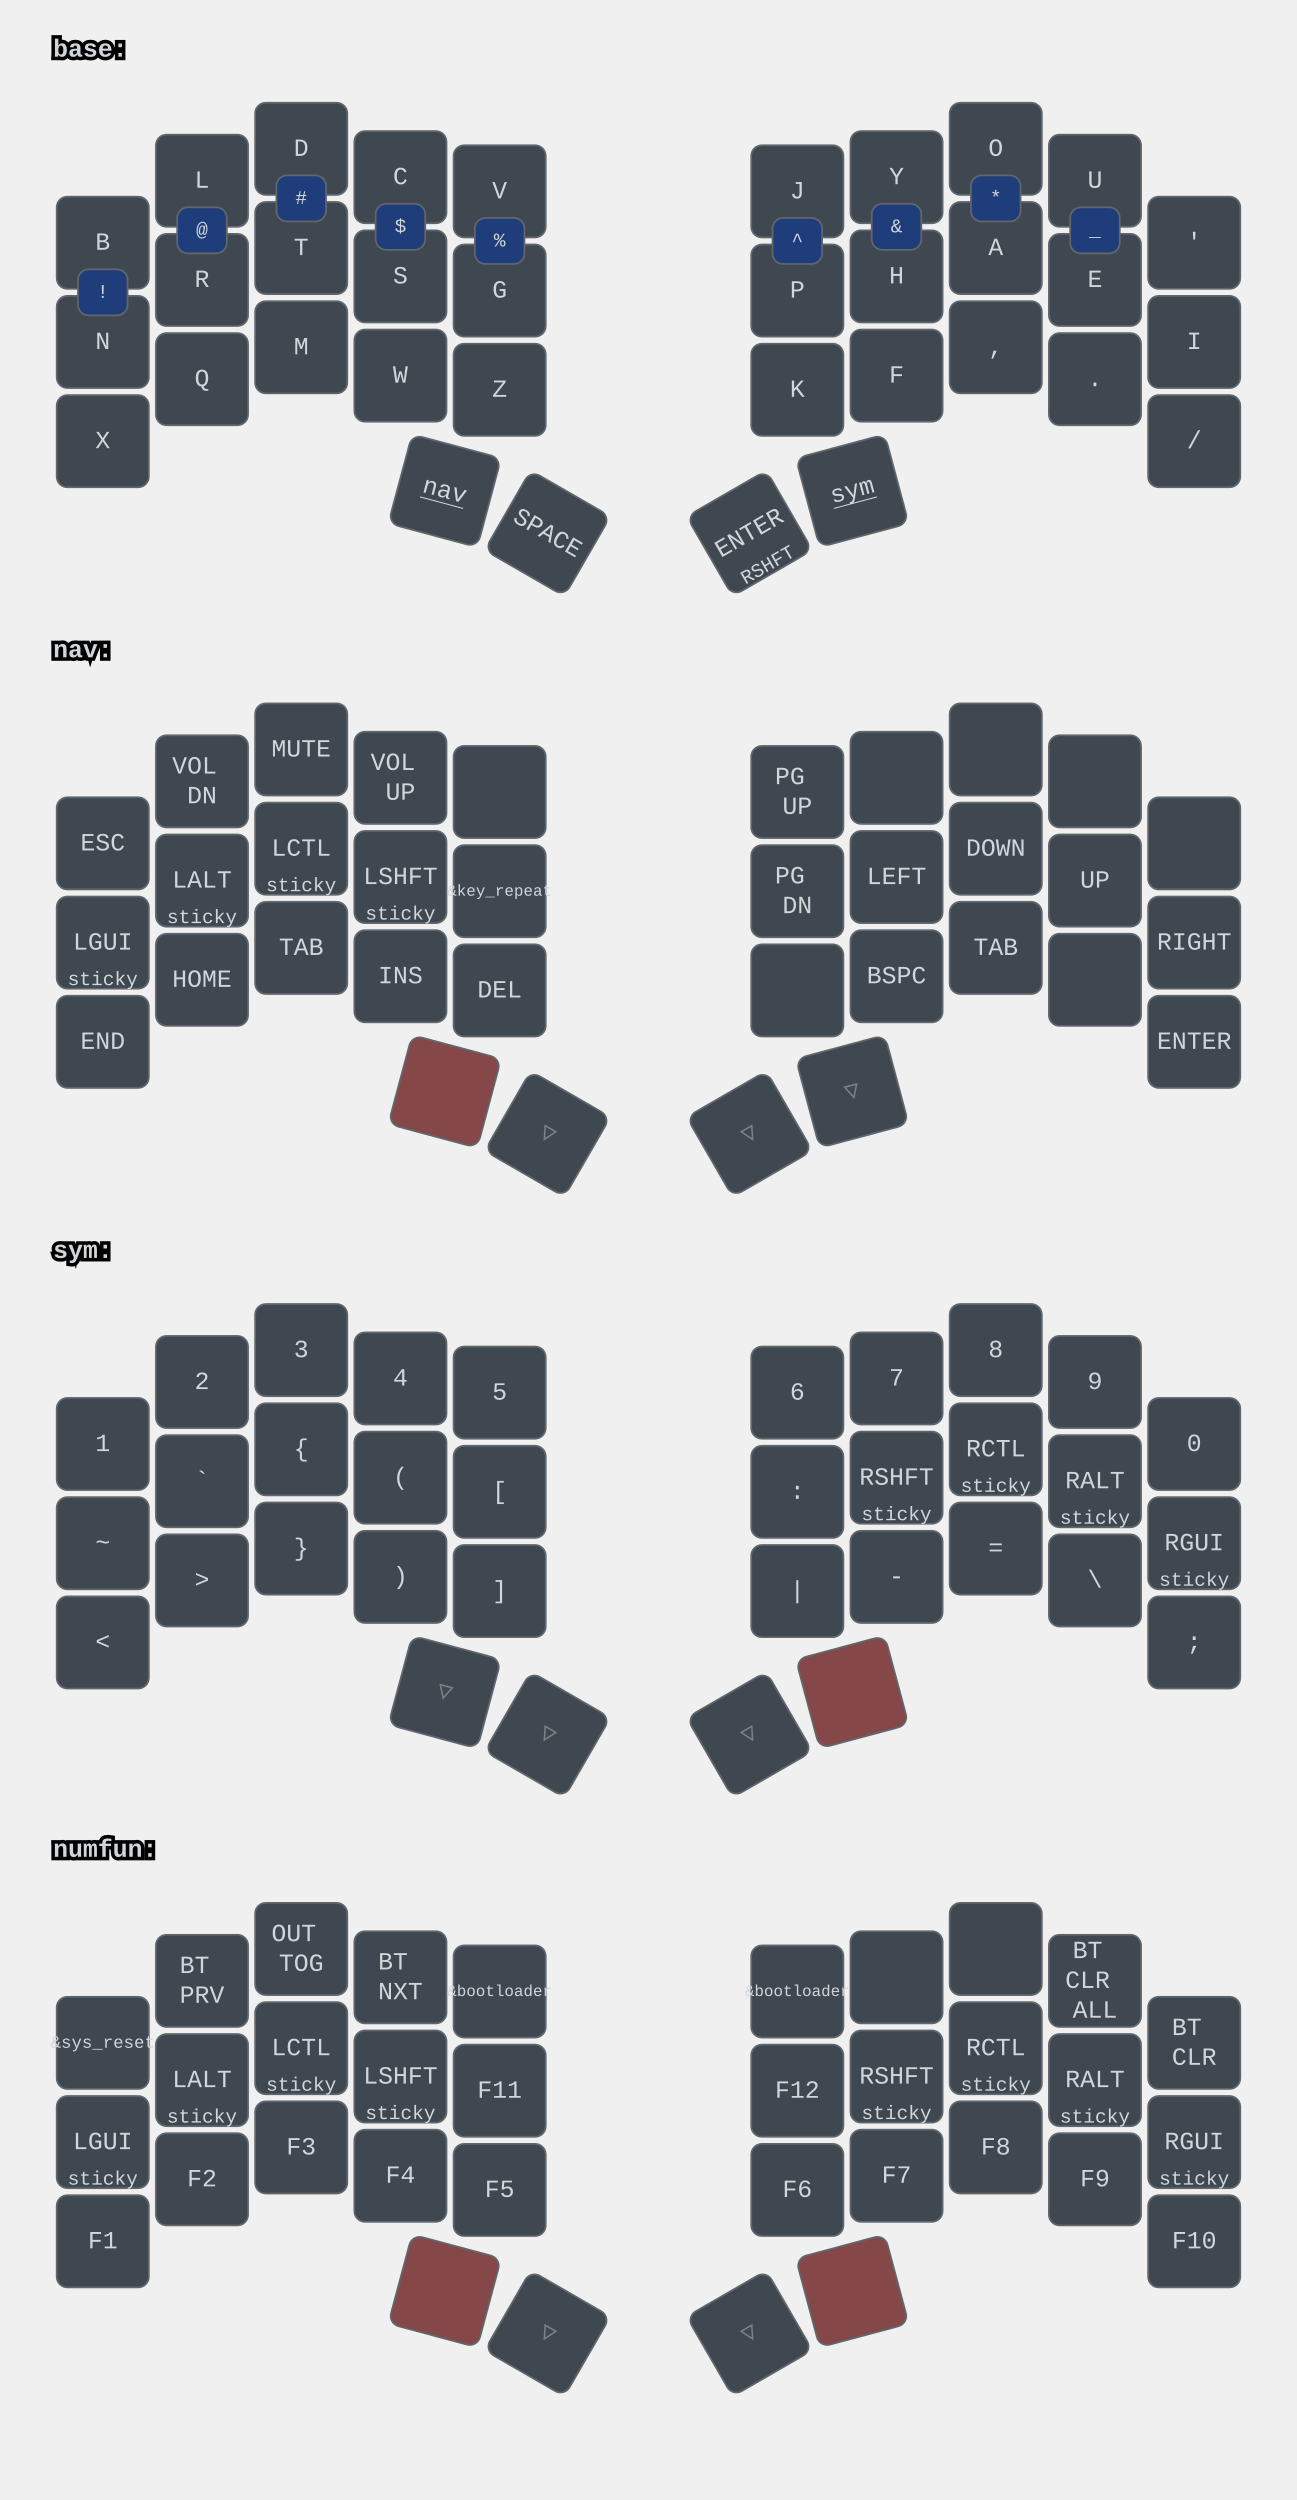
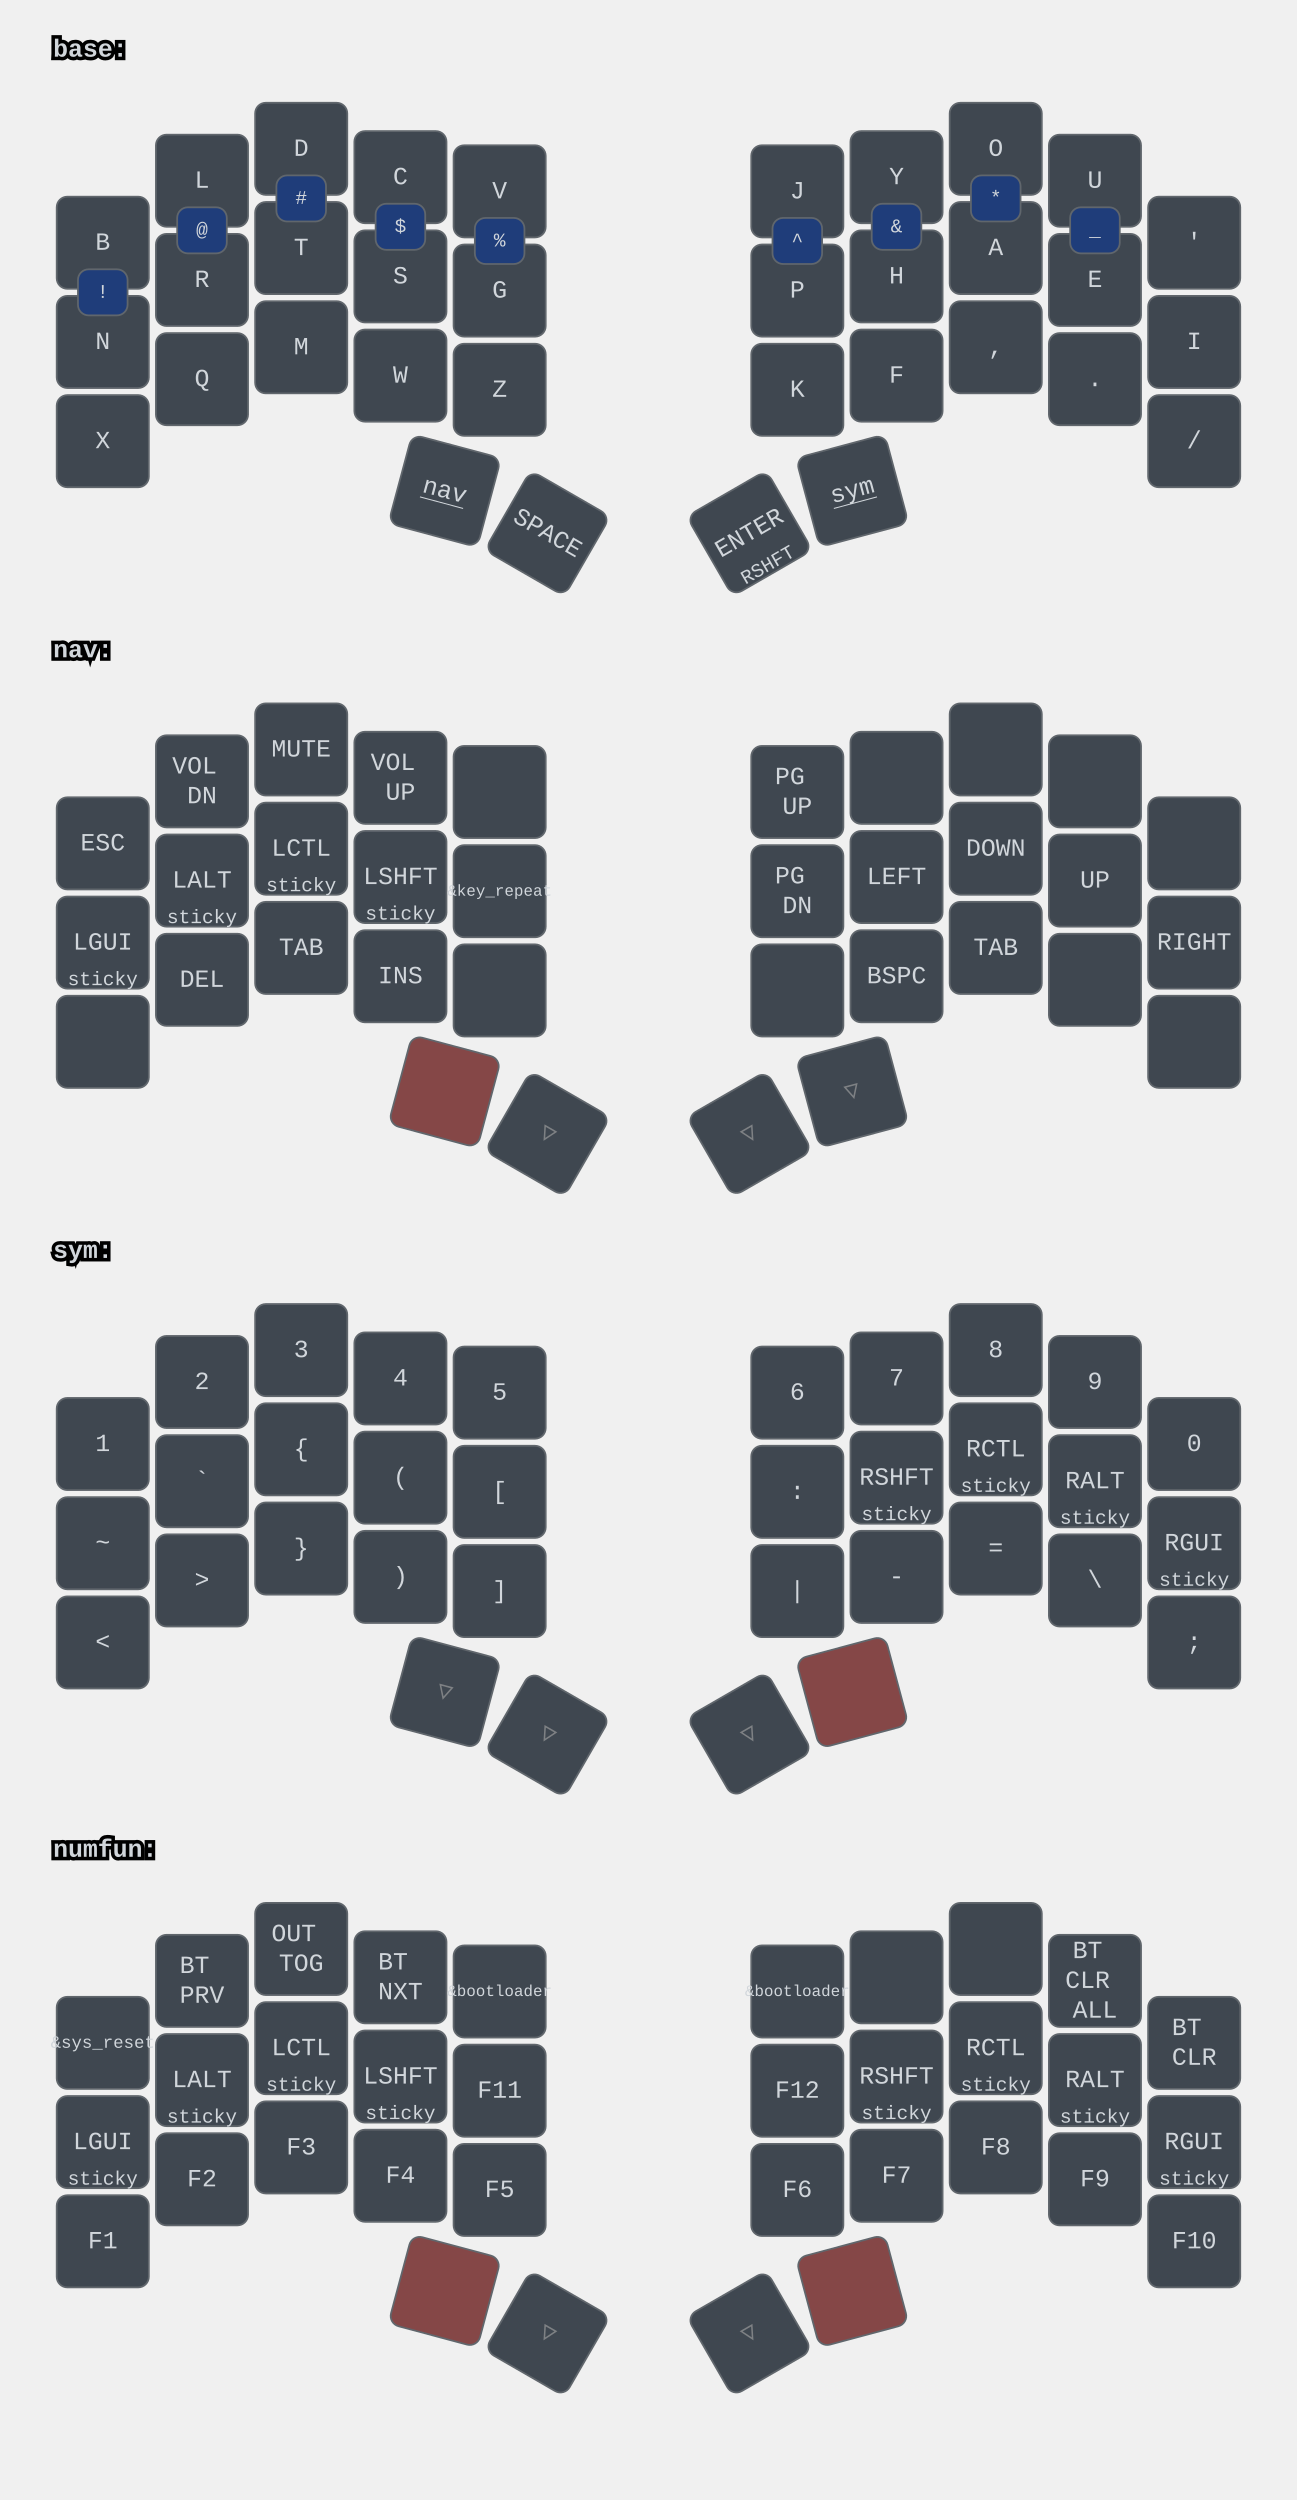
<svg xmlns="http://www.w3.org/2000/svg" width="732" height="1411" viewBox="0 0 732 1411" class="keymap">
  <style>/* inherit to force styles through use tags */
svg path {
    fill: inherit;
}

/* font and background color specifications */
svg.keymap {
    font-family: SFMono-Regular,Consolas,Liberation Mono,Menlo,monospace;
    font-size: 14px;
    font-kerning: normal;
    text-rendering: optimizeLegibility;
    fill: #24292e;
}

/* default key styling */
rect.key {
    fill: #f6f8fa;
}

rect.key, rect.combo {
    stroke: #c9cccf;
    stroke-width: 1;
}

/* default key side styling, only used is draw_key_sides is set */
rect.side {
    filter: brightness(90%);
}

/* color accent for combo boxes */
rect.combo, rect.combo-separate {
    fill: #cdf;
}

/* color accent for held keys */
rect.held, rect.combo.held {
    fill: #fdd;
}

/* color accent for ghost (optional) keys */
rect.ghost, rect.combo.ghost {
    stroke-dasharray: 4, 4;
    stroke-width: 2;
}

text {
    text-anchor: middle;
    dominant-baseline: middle;
}

/* styling for layer labels */
text.label {
    font-weight: bold;
    text-anchor: start;
    stroke: white;
    stroke-width: 4;
    paint-order: stroke;
}

/* styling for optional footer */
text.footer {
    text-anchor: end;
    dominant-baseline: auto;
    stroke: white;
    stroke-width: 4;
    paint-order: stroke;
}

/* styling for combo tap, and key non-tap label text */
text.combo, text.hold, text.shifted, text.left, text.right, text.tl, text.tr, text.bl, text.br {
    font-size: 11px;
}

text.hold, text.bl, text.br {
    text-anchor: middle;
    dominant-baseline: auto;
}

text.shifted, text.tl, text.tr {
    text-anchor: middle;
    dominant-baseline: hanging;
}

text.left, text.tl, text.bl {
    text-anchor: start;
}

text.right, text.tr, text.br {
    text-anchor: end;
}

text.layer-activator {
    text-decoration: underline;
}

/* styling for hold/shifted label text in combo box */
text.combo.hold, text.combo.shifted, text.combo.left, text.combo.right {
    font-size: 8px;
}

/* lighter symbol for transparent keys */
text.trans {
    fill: #7b7e81;
}

/* styling for combo dendrons */
path.combo {
    stroke-width: 1;
    stroke: gray;
    fill: none;
}

/* Start Tabler Icons Cleanup */
/* cannot use height/width with glyphs */
.icon-tabler &gt; path {
    fill: inherit;
    stroke: inherit;
    stroke-width: 2;
}
/* hide tabler's default box */
.icon-tabler &gt; path[stroke="none"][fill="none"] {
    visibility: hidden;
}
/* End Tabler Icons Cleanup */

svg.keymap { fill: #d1d6db; }
rect.key { fill: #3f4750; }
rect.key, rect.combo { stroke: #60666c; }
rect.combo, rect.combo-separate { fill: #1f3d7a; }
rect.held, rect.combo.held { fill: #854747; }
text.label, text.footer { stroke: black; }
text.trans { fill: #7e8184; }
path.combo { stroke: #7f7f7f; }
</style>
  <g transform="translate(30, 0)" class="layer-base">
    <text x="0" y="28" class="label" id="base">base:</text>
    <g transform="translate(0, 56)">
      <g transform="translate(28, 81)" class="key keypos-0">
        <rect rx="6" ry="6" x="-26" y="-26" width="52" height="52" class="key" />
        <text x="0" y="0" class="key tap">B</text>
      </g>
      <g transform="translate(84, 46)" class="key keypos-1">
        <rect rx="6" ry="6" x="-26" y="-26" width="52" height="52" class="key" />
        <text x="0" y="0" class="key tap">L</text>
      </g>
      <g transform="translate(140, 28)" class="key keypos-2">
        <rect rx="6" ry="6" x="-26" y="-26" width="52" height="52" class="key" />
        <text x="0" y="0" class="key tap">D</text>
      </g>
      <g transform="translate(196, 44)" class="key keypos-3">
        <rect rx="6" ry="6" x="-26" y="-26" width="52" height="52" class="key" />
        <text x="0" y="0" class="key tap">C</text>
      </g>
      <g transform="translate(252, 52)" class="key keypos-4">
        <rect rx="6" ry="6" x="-26" y="-26" width="52" height="52" class="key" />
        <text x="0" y="0" class="key tap">V</text>
      </g>
      <g transform="translate(420, 52)" class="key keypos-5">
        <rect rx="6" ry="6" x="-26" y="-26" width="52" height="52" class="key" />
        <text x="0" y="0" class="key tap">J</text>
      </g>
      <g transform="translate(476, 44)" class="key keypos-6">
        <rect rx="6" ry="6" x="-26" y="-26" width="52" height="52" class="key" />
        <text x="0" y="0" class="key tap">Y</text>
      </g>
      <g transform="translate(532, 28)" class="key keypos-7">
        <rect rx="6" ry="6" x="-26" y="-26" width="52" height="52" class="key" />
        <text x="0" y="0" class="key tap">O</text>
      </g>
      <g transform="translate(588, 46)" class="key keypos-8">
        <rect rx="6" ry="6" x="-26" y="-26" width="52" height="52" class="key" />
        <text x="0" y="0" class="key tap">U</text>
      </g>
      <g transform="translate(644, 81)" class="key keypos-9">
        <rect rx="6" ry="6" x="-26" y="-26" width="52" height="52" class="key" />
        <text x="0" y="0" class="key tap">'</text>
      </g>
      <g transform="translate(28, 137)" class="key keypos-10">
        <rect rx="6" ry="6" x="-26" y="-26" width="52" height="52" class="key" />
        <text x="0" y="0" class="key tap">N</text>
      </g>
      <g transform="translate(84, 102)" class="key keypos-11">
        <rect rx="6" ry="6" x="-26" y="-26" width="52" height="52" class="key" />
        <text x="0" y="0" class="key tap">R</text>
      </g>
      <g transform="translate(140, 84)" class="key keypos-12">
        <rect rx="6" ry="6" x="-26" y="-26" width="52" height="52" class="key" />
        <text x="0" y="0" class="key tap">T</text>
      </g>
      <g transform="translate(196, 100)" class="key keypos-13">
        <rect rx="6" ry="6" x="-26" y="-26" width="52" height="52" class="key" />
        <text x="0" y="0" class="key tap">S</text>
      </g>
      <g transform="translate(252, 108)" class="key keypos-14">
        <rect rx="6" ry="6" x="-26" y="-26" width="52" height="52" class="key" />
        <text x="0" y="0" class="key tap">G</text>
      </g>
      <g transform="translate(420, 108)" class="key keypos-15">
        <rect rx="6" ry="6" x="-26" y="-26" width="52" height="52" class="key" />
        <text x="0" y="0" class="key tap">P</text>
      </g>
      <g transform="translate(476, 100)" class="key keypos-16">
        <rect rx="6" ry="6" x="-26" y="-26" width="52" height="52" class="key" />
        <text x="0" y="0" class="key tap">H</text>
      </g>
      <g transform="translate(532, 84)" class="key keypos-17">
        <rect rx="6" ry="6" x="-26" y="-26" width="52" height="52" class="key" />
        <text x="0" y="0" class="key tap">A</text>
      </g>
      <g transform="translate(588, 102)" class="key keypos-18">
        <rect rx="6" ry="6" x="-26" y="-26" width="52" height="52" class="key" />
        <text x="0" y="0" class="key tap">E</text>
      </g>
      <g transform="translate(644, 137)" class="key keypos-19">
        <rect rx="6" ry="6" x="-26" y="-26" width="52" height="52" class="key" />
        <text x="0" y="0" class="key tap">I</text>
      </g>
      <g transform="translate(28, 193)" class="key keypos-20">
        <rect rx="6" ry="6" x="-26" y="-26" width="52" height="52" class="key" />
        <text x="0" y="0" class="key tap">X</text>
      </g>
      <g transform="translate(84, 158)" class="key keypos-21">
        <rect rx="6" ry="6" x="-26" y="-26" width="52" height="52" class="key" />
        <text x="0" y="0" class="key tap">Q</text>
      </g>
      <g transform="translate(140, 140)" class="key keypos-22">
        <rect rx="6" ry="6" x="-26" y="-26" width="52" height="52" class="key" />
        <text x="0" y="0" class="key tap">M</text>
      </g>
      <g transform="translate(196, 156)" class="key keypos-23">
        <rect rx="6" ry="6" x="-26" y="-26" width="52" height="52" class="key" />
        <text x="0" y="0" class="key tap">W</text>
      </g>
      <g transform="translate(252, 164)" class="key keypos-24">
        <rect rx="6" ry="6" x="-26" y="-26" width="52" height="52" class="key" />
        <text x="0" y="0" class="key tap">Z</text>
      </g>
      <g transform="translate(420, 164)" class="key keypos-25">
        <rect rx="6" ry="6" x="-26" y="-26" width="52" height="52" class="key" />
        <text x="0" y="0" class="key tap">K</text>
      </g>
      <g transform="translate(476, 156)" class="key keypos-26">
        <rect rx="6" ry="6" x="-26" y="-26" width="52" height="52" class="key" />
        <text x="0" y="0" class="key tap">F</text>
      </g>
      <g transform="translate(532, 140)" class="key keypos-27">
        <rect rx="6" ry="6" x="-26" y="-26" width="52" height="52" class="key" />
        <text x="0" y="0" class="key tap">,</text>
      </g>
      <g transform="translate(588, 158)" class="key keypos-28">
        <rect rx="6" ry="6" x="-26" y="-26" width="52" height="52" class="key" />
        <text x="0" y="0" class="key tap">.</text>
      </g>
      <g transform="translate(644, 193)" class="key keypos-29">
        <rect rx="6" ry="6" x="-26" y="-26" width="52" height="52" class="key" />
        <text x="0" y="0" class="key tap">/</text>
      </g>
      <g transform="translate(221, 221) rotate(15.0)" class="key keypos-30">
        <rect rx="6" ry="6" x="-26" y="-26" width="52" height="52" class="key" />
        <a href="#nav">
          <text x="0" y="0" class="key tap layer-activator">nav</text>
        </a>
      </g>
      <g transform="translate(279, 245) rotate(30.0)" class="key keypos-31">
        <rect rx="6" ry="6" x="-26" y="-26" width="52" height="52" class="key" />
        <text x="0" y="0" class="key tap">SPACE</text>
      </g>
      <g transform="translate(393, 245) rotate(-30.0)" class="key keypos-32">
        <rect rx="6" ry="6" x="-26" y="-26" width="52" height="52" class="key" />
        <text x="0" y="0" class="key tap">ENTER</text>
        <text x="0" y="24" class="key hold">RSHFT</text>
      </g>
      <g transform="translate(451, 221) rotate(-15.0)" class="key keypos-33">
        <rect rx="6" ry="6" x="-26" y="-26" width="52" height="52" class="key" />
        <a href="#sym">
          <text x="0" y="0" class="key tap layer-activator">sym</text>
        </a>
      </g>
      <g class="combo combopos-0">
        <rect rx="6" ry="6" x="14" y="96" width="28" height="26" class="combo" />
        <text x="28" y="109" class="combo tap">!</text>
      </g>
      <g class="combo combopos-1">
        <rect rx="6" ry="6" x="70" y="61" width="28" height="26" class="combo" />
        <text x="84" y="74" class="combo tap">@</text>
      </g>
      <g class="combo combopos-2">
        <rect rx="6" ry="6" x="126" y="43" width="28" height="26" class="combo" />
        <text x="140" y="56" class="combo tap">#</text>
      </g>
      <g class="combo combopos-3">
        <rect rx="6" ry="6" x="182" y="59" width="28" height="26" class="combo" />
        <text x="196" y="72" class="combo tap">$</text>
      </g>
      <g class="combo combopos-4">
        <rect rx="6" ry="6" x="238" y="67" width="28" height="26" class="combo" />
        <text x="252" y="80" class="combo tap">%</text>
      </g>
      <g class="combo combopos-5">
        <rect rx="6" ry="6" x="406" y="67" width="28" height="26" class="combo" />
        <text x="420" y="80" class="combo tap">^</text>
      </g>
      <g class="combo combopos-6">
        <rect rx="6" ry="6" x="462" y="59" width="28" height="26" class="combo" />
        <text x="476" y="72" class="combo tap">&amp;</text>
      </g>
      <g class="combo combopos-7">
        <rect rx="6" ry="6" x="518" y="43" width="28" height="26" class="combo" />
        <text x="532" y="56" class="combo tap">*</text>
      </g>
      <g class="combo combopos-8">
        <rect rx="6" ry="6" x="574" y="61" width="28" height="26" class="combo" />
        <text x="588" y="74" class="combo tap">_</text>
      </g>
    </g>
  </g>
  <g transform="translate(30, 339)" class="layer-nav">
    <text x="0" y="28" class="label" id="nav">nav:</text>
    <g transform="translate(0, 56)">
      <g transform="translate(28, 81)" class="key keypos-0">
        <rect rx="6" ry="6" x="-26" y="-26" width="52" height="52" class="key" />
        <text x="0" y="0" class="key tap">ESC</text>
      </g>
      <g transform="translate(84, 46)" class="key keypos-1">
        <rect rx="6" ry="6" x="-26" y="-26" width="52" height="52" class="key" />
        <text x="0" y="0" class="key tap">
          <tspan x="0" dy="-0.6em">VOL</tspan>
          <tspan x="0" dy="1.2em">DN</tspan>
        </text>
      </g>
      <g transform="translate(140, 28)" class="key keypos-2">
        <rect rx="6" ry="6" x="-26" y="-26" width="52" height="52" class="key" />
        <text x="0" y="0" class="key tap">MUTE</text>
      </g>
      <g transform="translate(196, 44)" class="key keypos-3">
        <rect rx="6" ry="6" x="-26" y="-26" width="52" height="52" class="key" />
        <text x="0" y="0" class="key tap">
          <tspan x="0" dy="-0.6em">VOL</tspan>
          <tspan x="0" dy="1.2em">UP</tspan>
        </text>
      </g>
      <g transform="translate(252, 52)" class="key keypos-4">
        <rect rx="6" ry="6" x="-26" y="-26" width="52" height="52" class="key" />
      </g>
      <g transform="translate(420, 52)" class="key keypos-5">
        <rect rx="6" ry="6" x="-26" y="-26" width="52" height="52" class="key" />
        <text x="0" y="0" class="key tap">
          <tspan x="0" dy="-0.6em">PG</tspan>
          <tspan x="0" dy="1.2em">UP</tspan>
        </text>
      </g>
      <g transform="translate(476, 44)" class="key keypos-6">
        <rect rx="6" ry="6" x="-26" y="-26" width="52" height="52" class="key" />
      </g>
      <g transform="translate(532, 28)" class="key keypos-7">
        <rect rx="6" ry="6" x="-26" y="-26" width="52" height="52" class="key" />
      </g>
      <g transform="translate(588, 46)" class="key keypos-8">
        <rect rx="6" ry="6" x="-26" y="-26" width="52" height="52" class="key" />
      </g>
      <g transform="translate(644, 81)" class="key keypos-9">
        <rect rx="6" ry="6" x="-26" y="-26" width="52" height="52" class="key" />
      </g>
      <g transform="translate(28, 137)" class="key keypos-10">
        <rect rx="6" ry="6" x="-26" y="-26" width="52" height="52" class="key" />
        <text x="0" y="0" class="key tap">LGUI</text>
        <text x="0" y="24" class="key hold">sticky</text>
      </g>
      <g transform="translate(84, 102)" class="key keypos-11">
        <rect rx="6" ry="6" x="-26" y="-26" width="52" height="52" class="key" />
        <text x="0" y="0" class="key tap">LALT</text>
        <text x="0" y="24" class="key hold">sticky</text>
      </g>
      <g transform="translate(140, 84)" class="key keypos-12">
        <rect rx="6" ry="6" x="-26" y="-26" width="52" height="52" class="key" />
        <text x="0" y="0" class="key tap">LCTL</text>
        <text x="0" y="24" class="key hold">sticky</text>
      </g>
      <g transform="translate(196, 100)" class="key keypos-13">
        <rect rx="6" ry="6" x="-26" y="-26" width="52" height="52" class="key" />
        <text x="0" y="0" class="key tap">LSHFT</text>
        <text x="0" y="24" class="key hold">sticky</text>
      </g>
      <g transform="translate(252, 108)" class="key keypos-14">
        <rect rx="6" ry="6" x="-26" y="-26" width="52" height="52" class="key" />
        <text x="0" y="0" class="key tap">
          <tspan style="font-size: 64%">&amp;key_repeat</tspan>
        </text>
      </g>
      <g transform="translate(420, 108)" class="key keypos-15">
        <rect rx="6" ry="6" x="-26" y="-26" width="52" height="52" class="key" />
        <text x="0" y="0" class="key tap">
          <tspan x="0" dy="-0.6em">PG</tspan>
          <tspan x="0" dy="1.2em">DN</tspan>
        </text>
      </g>
      <g transform="translate(476, 100)" class="key keypos-16">
        <rect rx="6" ry="6" x="-26" y="-26" width="52" height="52" class="key" />
        <text x="0" y="0" class="key tap">LEFT</text>
      </g>
      <g transform="translate(532, 84)" class="key keypos-17">
        <rect rx="6" ry="6" x="-26" y="-26" width="52" height="52" class="key" />
        <text x="0" y="0" class="key tap">DOWN</text>
      </g>
      <g transform="translate(588, 102)" class="key keypos-18">
        <rect rx="6" ry="6" x="-26" y="-26" width="52" height="52" class="key" />
        <text x="0" y="0" class="key tap">UP</text>
      </g>
      <g transform="translate(644, 137)" class="key keypos-19">
        <rect rx="6" ry="6" x="-26" y="-26" width="52" height="52" class="key" />
        <text x="0" y="0" class="key tap">RIGHT</text>
      </g>
      <g transform="translate(28, 193)" class="key keypos-20">
        <rect rx="6" ry="6" x="-26" y="-26" width="52" height="52" class="key" />
-         <text x="0" y="0" class="key tap">END</text>
      </g>
      <g transform="translate(84, 158)" class="key keypos-21">
        <rect rx="6" ry="6" x="-26" y="-26" width="52" height="52" class="key" />
-         <text x="0" y="0" class="key tap">HOME</text>
+         <text x="0" y="0" class="key tap">DEL</text>
      </g>
      <g transform="translate(140, 140)" class="key keypos-22">
        <rect rx="6" ry="6" x="-26" y="-26" width="52" height="52" class="key" />
        <text x="0" y="0" class="key tap">TAB</text>
      </g>
      <g transform="translate(196, 156)" class="key keypos-23">
        <rect rx="6" ry="6" x="-26" y="-26" width="52" height="52" class="key" />
        <text x="0" y="0" class="key tap">INS</text>
      </g>
      <g transform="translate(252, 164)" class="key keypos-24">
        <rect rx="6" ry="6" x="-26" y="-26" width="52" height="52" class="key" />
-         <text x="0" y="0" class="key tap">DEL</text>
      </g>
      <g transform="translate(420, 164)" class="key keypos-25">
        <rect rx="6" ry="6" x="-26" y="-26" width="52" height="52" class="key" />
      </g>
      <g transform="translate(476, 156)" class="key keypos-26">
        <rect rx="6" ry="6" x="-26" y="-26" width="52" height="52" class="key" />
        <text x="0" y="0" class="key tap">BSPC</text>
      </g>
      <g transform="translate(532, 140)" class="key keypos-27">
        <rect rx="6" ry="6" x="-26" y="-26" width="52" height="52" class="key" />
        <text x="0" y="0" class="key tap">TAB</text>
      </g>
      <g transform="translate(588, 158)" class="key keypos-28">
        <rect rx="6" ry="6" x="-26" y="-26" width="52" height="52" class="key" />
      </g>
      <g transform="translate(644, 193)" class="key keypos-29">
        <rect rx="6" ry="6" x="-26" y="-26" width="52" height="52" class="key" />
-         <text x="0" y="0" class="key tap">ENTER</text>
      </g>
      <g transform="translate(221, 221) rotate(15.0)" class="key held keypos-30">
        <rect rx="6" ry="6" x="-26" y="-26" width="52" height="52" class="key held" />
      </g>
      <g transform="translate(279, 245) rotate(30.0)" class="key trans keypos-31">
        <rect rx="6" ry="6" x="-26" y="-26" width="52" height="52" class="key trans" />
        <text x="0" y="0" class="key trans tap">▽</text>
      </g>
      <g transform="translate(393, 245) rotate(-30.0)" class="key trans keypos-32">
        <rect rx="6" ry="6" x="-26" y="-26" width="52" height="52" class="key trans" />
        <text x="0" y="0" class="key trans tap">▽</text>
      </g>
      <g transform="translate(451, 221) rotate(-15.0)" class="key trans keypos-33">
        <rect rx="6" ry="6" x="-26" y="-26" width="52" height="52" class="key trans" />
        <text x="0" y="0" class="key trans tap">▽</text>
      </g>
    </g>
  </g>
  <g transform="translate(30, 678)" class="layer-sym">
    <text x="0" y="28" class="label" id="sym">sym:</text>
    <g transform="translate(0, 56)">
      <g transform="translate(28, 81)" class="key keypos-0">
        <rect rx="6" ry="6" x="-26" y="-26" width="52" height="52" class="key" />
        <text x="0" y="0" class="key tap">1</text>
      </g>
      <g transform="translate(84, 46)" class="key keypos-1">
        <rect rx="6" ry="6" x="-26" y="-26" width="52" height="52" class="key" />
        <text x="0" y="0" class="key tap">2</text>
      </g>
      <g transform="translate(140, 28)" class="key keypos-2">
        <rect rx="6" ry="6" x="-26" y="-26" width="52" height="52" class="key" />
        <text x="0" y="0" class="key tap">3</text>
      </g>
      <g transform="translate(196, 44)" class="key keypos-3">
        <rect rx="6" ry="6" x="-26" y="-26" width="52" height="52" class="key" />
        <text x="0" y="0" class="key tap">4</text>
      </g>
      <g transform="translate(252, 52)" class="key keypos-4">
        <rect rx="6" ry="6" x="-26" y="-26" width="52" height="52" class="key" />
        <text x="0" y="0" class="key tap">5</text>
      </g>
      <g transform="translate(420, 52)" class="key keypos-5">
        <rect rx="6" ry="6" x="-26" y="-26" width="52" height="52" class="key" />
        <text x="0" y="0" class="key tap">6</text>
      </g>
      <g transform="translate(476, 44)" class="key keypos-6">
        <rect rx="6" ry="6" x="-26" y="-26" width="52" height="52" class="key" />
        <text x="0" y="0" class="key tap">7</text>
      </g>
      <g transform="translate(532, 28)" class="key keypos-7">
        <rect rx="6" ry="6" x="-26" y="-26" width="52" height="52" class="key" />
        <text x="0" y="0" class="key tap">8</text>
      </g>
      <g transform="translate(588, 46)" class="key keypos-8">
        <rect rx="6" ry="6" x="-26" y="-26" width="52" height="52" class="key" />
        <text x="0" y="0" class="key tap">9</text>
      </g>
      <g transform="translate(644, 81)" class="key keypos-9">
        <rect rx="6" ry="6" x="-26" y="-26" width="52" height="52" class="key" />
        <text x="0" y="0" class="key tap">0</text>
      </g>
      <g transform="translate(28, 137)" class="key keypos-10">
        <rect rx="6" ry="6" x="-26" y="-26" width="52" height="52" class="key" />
        <text x="0" y="0" class="key tap">~</text>
      </g>
      <g transform="translate(84, 102)" class="key keypos-11">
        <rect rx="6" ry="6" x="-26" y="-26" width="52" height="52" class="key" />
        <text x="0" y="0" class="key tap">`</text>
      </g>
      <g transform="translate(140, 84)" class="key keypos-12">
        <rect rx="6" ry="6" x="-26" y="-26" width="52" height="52" class="key" />
        <text x="0" y="0" class="key tap">{</text>
      </g>
      <g transform="translate(196, 100)" class="key keypos-13">
        <rect rx="6" ry="6" x="-26" y="-26" width="52" height="52" class="key" />
        <text x="0" y="0" class="key tap">(</text>
      </g>
      <g transform="translate(252, 108)" class="key keypos-14">
        <rect rx="6" ry="6" x="-26" y="-26" width="52" height="52" class="key" />
        <text x="0" y="0" class="key tap">[</text>
      </g>
      <g transform="translate(420, 108)" class="key keypos-15">
        <rect rx="6" ry="6" x="-26" y="-26" width="52" height="52" class="key" />
        <text x="0" y="0" class="key tap">:</text>
      </g>
      <g transform="translate(476, 100)" class="key keypos-16">
        <rect rx="6" ry="6" x="-26" y="-26" width="52" height="52" class="key" />
        <text x="0" y="0" class="key tap">RSHFT</text>
        <text x="0" y="24" class="key hold">sticky</text>
      </g>
      <g transform="translate(532, 84)" class="key keypos-17">
        <rect rx="6" ry="6" x="-26" y="-26" width="52" height="52" class="key" />
        <text x="0" y="0" class="key tap">RCTL</text>
        <text x="0" y="24" class="key hold">sticky</text>
      </g>
      <g transform="translate(588, 102)" class="key keypos-18">
        <rect rx="6" ry="6" x="-26" y="-26" width="52" height="52" class="key" />
        <text x="0" y="0" class="key tap">RALT</text>
        <text x="0" y="24" class="key hold">sticky</text>
      </g>
      <g transform="translate(644, 137)" class="key keypos-19">
        <rect rx="6" ry="6" x="-26" y="-26" width="52" height="52" class="key" />
        <text x="0" y="0" class="key tap">RGUI</text>
        <text x="0" y="24" class="key hold">sticky</text>
      </g>
      <g transform="translate(28, 193)" class="key keypos-20">
        <rect rx="6" ry="6" x="-26" y="-26" width="52" height="52" class="key" />
        <text x="0" y="0" class="key tap">&lt;</text>
      </g>
      <g transform="translate(84, 158)" class="key keypos-21">
        <rect rx="6" ry="6" x="-26" y="-26" width="52" height="52" class="key" />
        <text x="0" y="0" class="key tap">&gt;</text>
      </g>
      <g transform="translate(140, 140)" class="key keypos-22">
        <rect rx="6" ry="6" x="-26" y="-26" width="52" height="52" class="key" />
        <text x="0" y="0" class="key tap">}</text>
      </g>
      <g transform="translate(196, 156)" class="key keypos-23">
        <rect rx="6" ry="6" x="-26" y="-26" width="52" height="52" class="key" />
        <text x="0" y="0" class="key tap">)</text>
      </g>
      <g transform="translate(252, 164)" class="key keypos-24">
        <rect rx="6" ry="6" x="-26" y="-26" width="52" height="52" class="key" />
        <text x="0" y="0" class="key tap">]</text>
      </g>
      <g transform="translate(420, 164)" class="key keypos-25">
        <rect rx="6" ry="6" x="-26" y="-26" width="52" height="52" class="key" />
        <text x="0" y="0" class="key tap">|</text>
      </g>
      <g transform="translate(476, 156)" class="key keypos-26">
        <rect rx="6" ry="6" x="-26" y="-26" width="52" height="52" class="key" />
        <text x="0" y="0" class="key tap">-</text>
      </g>
      <g transform="translate(532, 140)" class="key keypos-27">
        <rect rx="6" ry="6" x="-26" y="-26" width="52" height="52" class="key" />
        <text x="0" y="0" class="key tap">=</text>
      </g>
      <g transform="translate(588, 158)" class="key keypos-28">
        <rect rx="6" ry="6" x="-26" y="-26" width="52" height="52" class="key" />
        <text x="0" y="0" class="key tap">\</text>
      </g>
      <g transform="translate(644, 193)" class="key keypos-29">
        <rect rx="6" ry="6" x="-26" y="-26" width="52" height="52" class="key" />
        <text x="0" y="0" class="key tap">;</text>
      </g>
      <g transform="translate(221, 221) rotate(15.0)" class="key trans keypos-30">
        <rect rx="6" ry="6" x="-26" y="-26" width="52" height="52" class="key trans" />
        <text x="0" y="0" class="key trans tap">▽</text>
      </g>
      <g transform="translate(279, 245) rotate(30.0)" class="key trans keypos-31">
        <rect rx="6" ry="6" x="-26" y="-26" width="52" height="52" class="key trans" />
        <text x="0" y="0" class="key trans tap">▽</text>
      </g>
      <g transform="translate(393, 245) rotate(-30.0)" class="key trans keypos-32">
        <rect rx="6" ry="6" x="-26" y="-26" width="52" height="52" class="key trans" />
        <text x="0" y="0" class="key trans tap">▽</text>
      </g>
      <g transform="translate(451, 221) rotate(-15.0)" class="key held keypos-33">
        <rect rx="6" ry="6" x="-26" y="-26" width="52" height="52" class="key held" />
      </g>
    </g>
  </g>
  <g transform="translate(30, 1016)" class="layer-numfun">
    <text x="0" y="28" class="label" id="numfun">numfun:</text>
    <g transform="translate(0, 56)">
      <g transform="translate(28, 81)" class="key keypos-0">
        <rect rx="6" ry="6" x="-26" y="-26" width="52" height="52" class="key" />
        <text x="0" y="0" class="key tap">
          <tspan style="font-size: 70%">&amp;sys_reset</tspan>
        </text>
      </g>
      <g transform="translate(84, 46)" class="key keypos-1">
        <rect rx="6" ry="6" x="-26" y="-26" width="52" height="52" class="key" />
        <text x="0" y="0" class="key tap">
          <tspan x="0" dy="-0.6em">BT</tspan>
          <tspan x="0" dy="1.2em">PRV</tspan>
        </text>
      </g>
      <g transform="translate(140, 28)" class="key keypos-2">
        <rect rx="6" ry="6" x="-26" y="-26" width="52" height="52" class="key" />
        <text x="0" y="0" class="key tap">
          <tspan x="0" dy="-0.6em">OUT</tspan>
          <tspan x="0" dy="1.2em">TOG</tspan>
        </text>
      </g>
      <g transform="translate(196, 44)" class="key keypos-3">
        <rect rx="6" ry="6" x="-26" y="-26" width="52" height="52" class="key" />
        <text x="0" y="0" class="key tap">
          <tspan x="0" dy="-0.6em">BT</tspan>
          <tspan x="0" dy="1.2em">NXT</tspan>
        </text>
      </g>
      <g transform="translate(252, 52)" class="key keypos-4">
        <rect rx="6" ry="6" x="-26" y="-26" width="52" height="52" class="key" />
        <text x="0" y="0" class="key tap">
          <tspan style="font-size: 64%">&amp;bootloader</tspan>
        </text>
      </g>
      <g transform="translate(420, 52)" class="key keypos-5">
        <rect rx="6" ry="6" x="-26" y="-26" width="52" height="52" class="key" />
        <text x="0" y="0" class="key tap">
          <tspan style="font-size: 64%">&amp;bootloader</tspan>
        </text>
      </g>
      <g transform="translate(476, 44)" class="key keypos-6">
        <rect rx="6" ry="6" x="-26" y="-26" width="52" height="52" class="key" />
      </g>
      <g transform="translate(532, 28)" class="key keypos-7">
        <rect rx="6" ry="6" x="-26" y="-26" width="52" height="52" class="key" />
      </g>
      <g transform="translate(588, 46)" class="key keypos-8">
        <rect rx="6" ry="6" x="-26" y="-26" width="52" height="52" class="key" />
        <text x="0" y="0" class="key tap">
          <tspan x="0" dy="-1.2em">BT</tspan>
          <tspan x="0" dy="1.2em">CLR</tspan>
          <tspan x="0" dy="1.2em">ALL</tspan>
        </text>
      </g>
      <g transform="translate(644, 81)" class="key keypos-9">
        <rect rx="6" ry="6" x="-26" y="-26" width="52" height="52" class="key" />
        <text x="0" y="0" class="key tap">
          <tspan x="0" dy="-0.6em">BT</tspan>
          <tspan x="0" dy="1.2em">CLR</tspan>
        </text>
      </g>
      <g transform="translate(28, 137)" class="key keypos-10">
        <rect rx="6" ry="6" x="-26" y="-26" width="52" height="52" class="key" />
        <text x="0" y="0" class="key tap">LGUI</text>
        <text x="0" y="24" class="key hold">sticky</text>
      </g>
      <g transform="translate(84, 102)" class="key keypos-11">
        <rect rx="6" ry="6" x="-26" y="-26" width="52" height="52" class="key" />
        <text x="0" y="0" class="key tap">LALT</text>
        <text x="0" y="24" class="key hold">sticky</text>
      </g>
      <g transform="translate(140, 84)" class="key keypos-12">
        <rect rx="6" ry="6" x="-26" y="-26" width="52" height="52" class="key" />
        <text x="0" y="0" class="key tap">LCTL</text>
        <text x="0" y="24" class="key hold">sticky</text>
      </g>
      <g transform="translate(196, 100)" class="key keypos-13">
        <rect rx="6" ry="6" x="-26" y="-26" width="52" height="52" class="key" />
        <text x="0" y="0" class="key tap">LSHFT</text>
        <text x="0" y="24" class="key hold">sticky</text>
      </g>
      <g transform="translate(252, 108)" class="key keypos-14">
        <rect rx="6" ry="6" x="-26" y="-26" width="52" height="52" class="key" />
        <text x="0" y="0" class="key tap">F11</text>
      </g>
      <g transform="translate(420, 108)" class="key keypos-15">
        <rect rx="6" ry="6" x="-26" y="-26" width="52" height="52" class="key" />
        <text x="0" y="0" class="key tap">F12</text>
      </g>
      <g transform="translate(476, 100)" class="key keypos-16">
        <rect rx="6" ry="6" x="-26" y="-26" width="52" height="52" class="key" />
        <text x="0" y="0" class="key tap">RSHFT</text>
        <text x="0" y="24" class="key hold">sticky</text>
      </g>
      <g transform="translate(532, 84)" class="key keypos-17">
        <rect rx="6" ry="6" x="-26" y="-26" width="52" height="52" class="key" />
        <text x="0" y="0" class="key tap">RCTL</text>
        <text x="0" y="24" class="key hold">sticky</text>
      </g>
      <g transform="translate(588, 102)" class="key keypos-18">
        <rect rx="6" ry="6" x="-26" y="-26" width="52" height="52" class="key" />
        <text x="0" y="0" class="key tap">RALT</text>
        <text x="0" y="24" class="key hold">sticky</text>
      </g>
      <g transform="translate(644, 137)" class="key keypos-19">
        <rect rx="6" ry="6" x="-26" y="-26" width="52" height="52" class="key" />
        <text x="0" y="0" class="key tap">RGUI</text>
        <text x="0" y="24" class="key hold">sticky</text>
      </g>
      <g transform="translate(28, 193)" class="key keypos-20">
        <rect rx="6" ry="6" x="-26" y="-26" width="52" height="52" class="key" />
        <text x="0" y="0" class="key tap">F1</text>
      </g>
      <g transform="translate(84, 158)" class="key keypos-21">
        <rect rx="6" ry="6" x="-26" y="-26" width="52" height="52" class="key" />
        <text x="0" y="0" class="key tap">F2</text>
      </g>
      <g transform="translate(140, 140)" class="key keypos-22">
        <rect rx="6" ry="6" x="-26" y="-26" width="52" height="52" class="key" />
        <text x="0" y="0" class="key tap">F3</text>
      </g>
      <g transform="translate(196, 156)" class="key keypos-23">
        <rect rx="6" ry="6" x="-26" y="-26" width="52" height="52" class="key" />
        <text x="0" y="0" class="key tap">F4</text>
      </g>
      <g transform="translate(252, 164)" class="key keypos-24">
        <rect rx="6" ry="6" x="-26" y="-26" width="52" height="52" class="key" />
        <text x="0" y="0" class="key tap">F5</text>
      </g>
      <g transform="translate(420, 164)" class="key keypos-25">
        <rect rx="6" ry="6" x="-26" y="-26" width="52" height="52" class="key" />
        <text x="0" y="0" class="key tap">F6</text>
      </g>
      <g transform="translate(476, 156)" class="key keypos-26">
        <rect rx="6" ry="6" x="-26" y="-26" width="52" height="52" class="key" />
        <text x="0" y="0" class="key tap">F7</text>
      </g>
      <g transform="translate(532, 140)" class="key keypos-27">
        <rect rx="6" ry="6" x="-26" y="-26" width="52" height="52" class="key" />
        <text x="0" y="0" class="key tap">F8</text>
      </g>
      <g transform="translate(588, 158)" class="key keypos-28">
        <rect rx="6" ry="6" x="-26" y="-26" width="52" height="52" class="key" />
        <text x="0" y="0" class="key tap">F9</text>
      </g>
      <g transform="translate(644, 193)" class="key keypos-29">
        <rect rx="6" ry="6" x="-26" y="-26" width="52" height="52" class="key" />
        <text x="0" y="0" class="key tap">F10</text>
      </g>
      <g transform="translate(221, 221) rotate(15.0)" class="key held keypos-30">
        <rect rx="6" ry="6" x="-26" y="-26" width="52" height="52" class="key held" />
      </g>
      <g transform="translate(279, 245) rotate(30.0)" class="key trans keypos-31">
        <rect rx="6" ry="6" x="-26" y="-26" width="52" height="52" class="key trans" />
        <text x="0" y="0" class="key trans tap">▽</text>
      </g>
      <g transform="translate(393, 245) rotate(-30.0)" class="key trans keypos-32">
        <rect rx="6" ry="6" x="-26" y="-26" width="52" height="52" class="key trans" />
        <text x="0" y="0" class="key trans tap">▽</text>
      </g>
      <g transform="translate(451, 221) rotate(-15.0)" class="key held keypos-33">
        <rect rx="6" ry="6" x="-26" y="-26" width="52" height="52" class="key held" />
      </g>
    </g>
  </g>
</svg>
